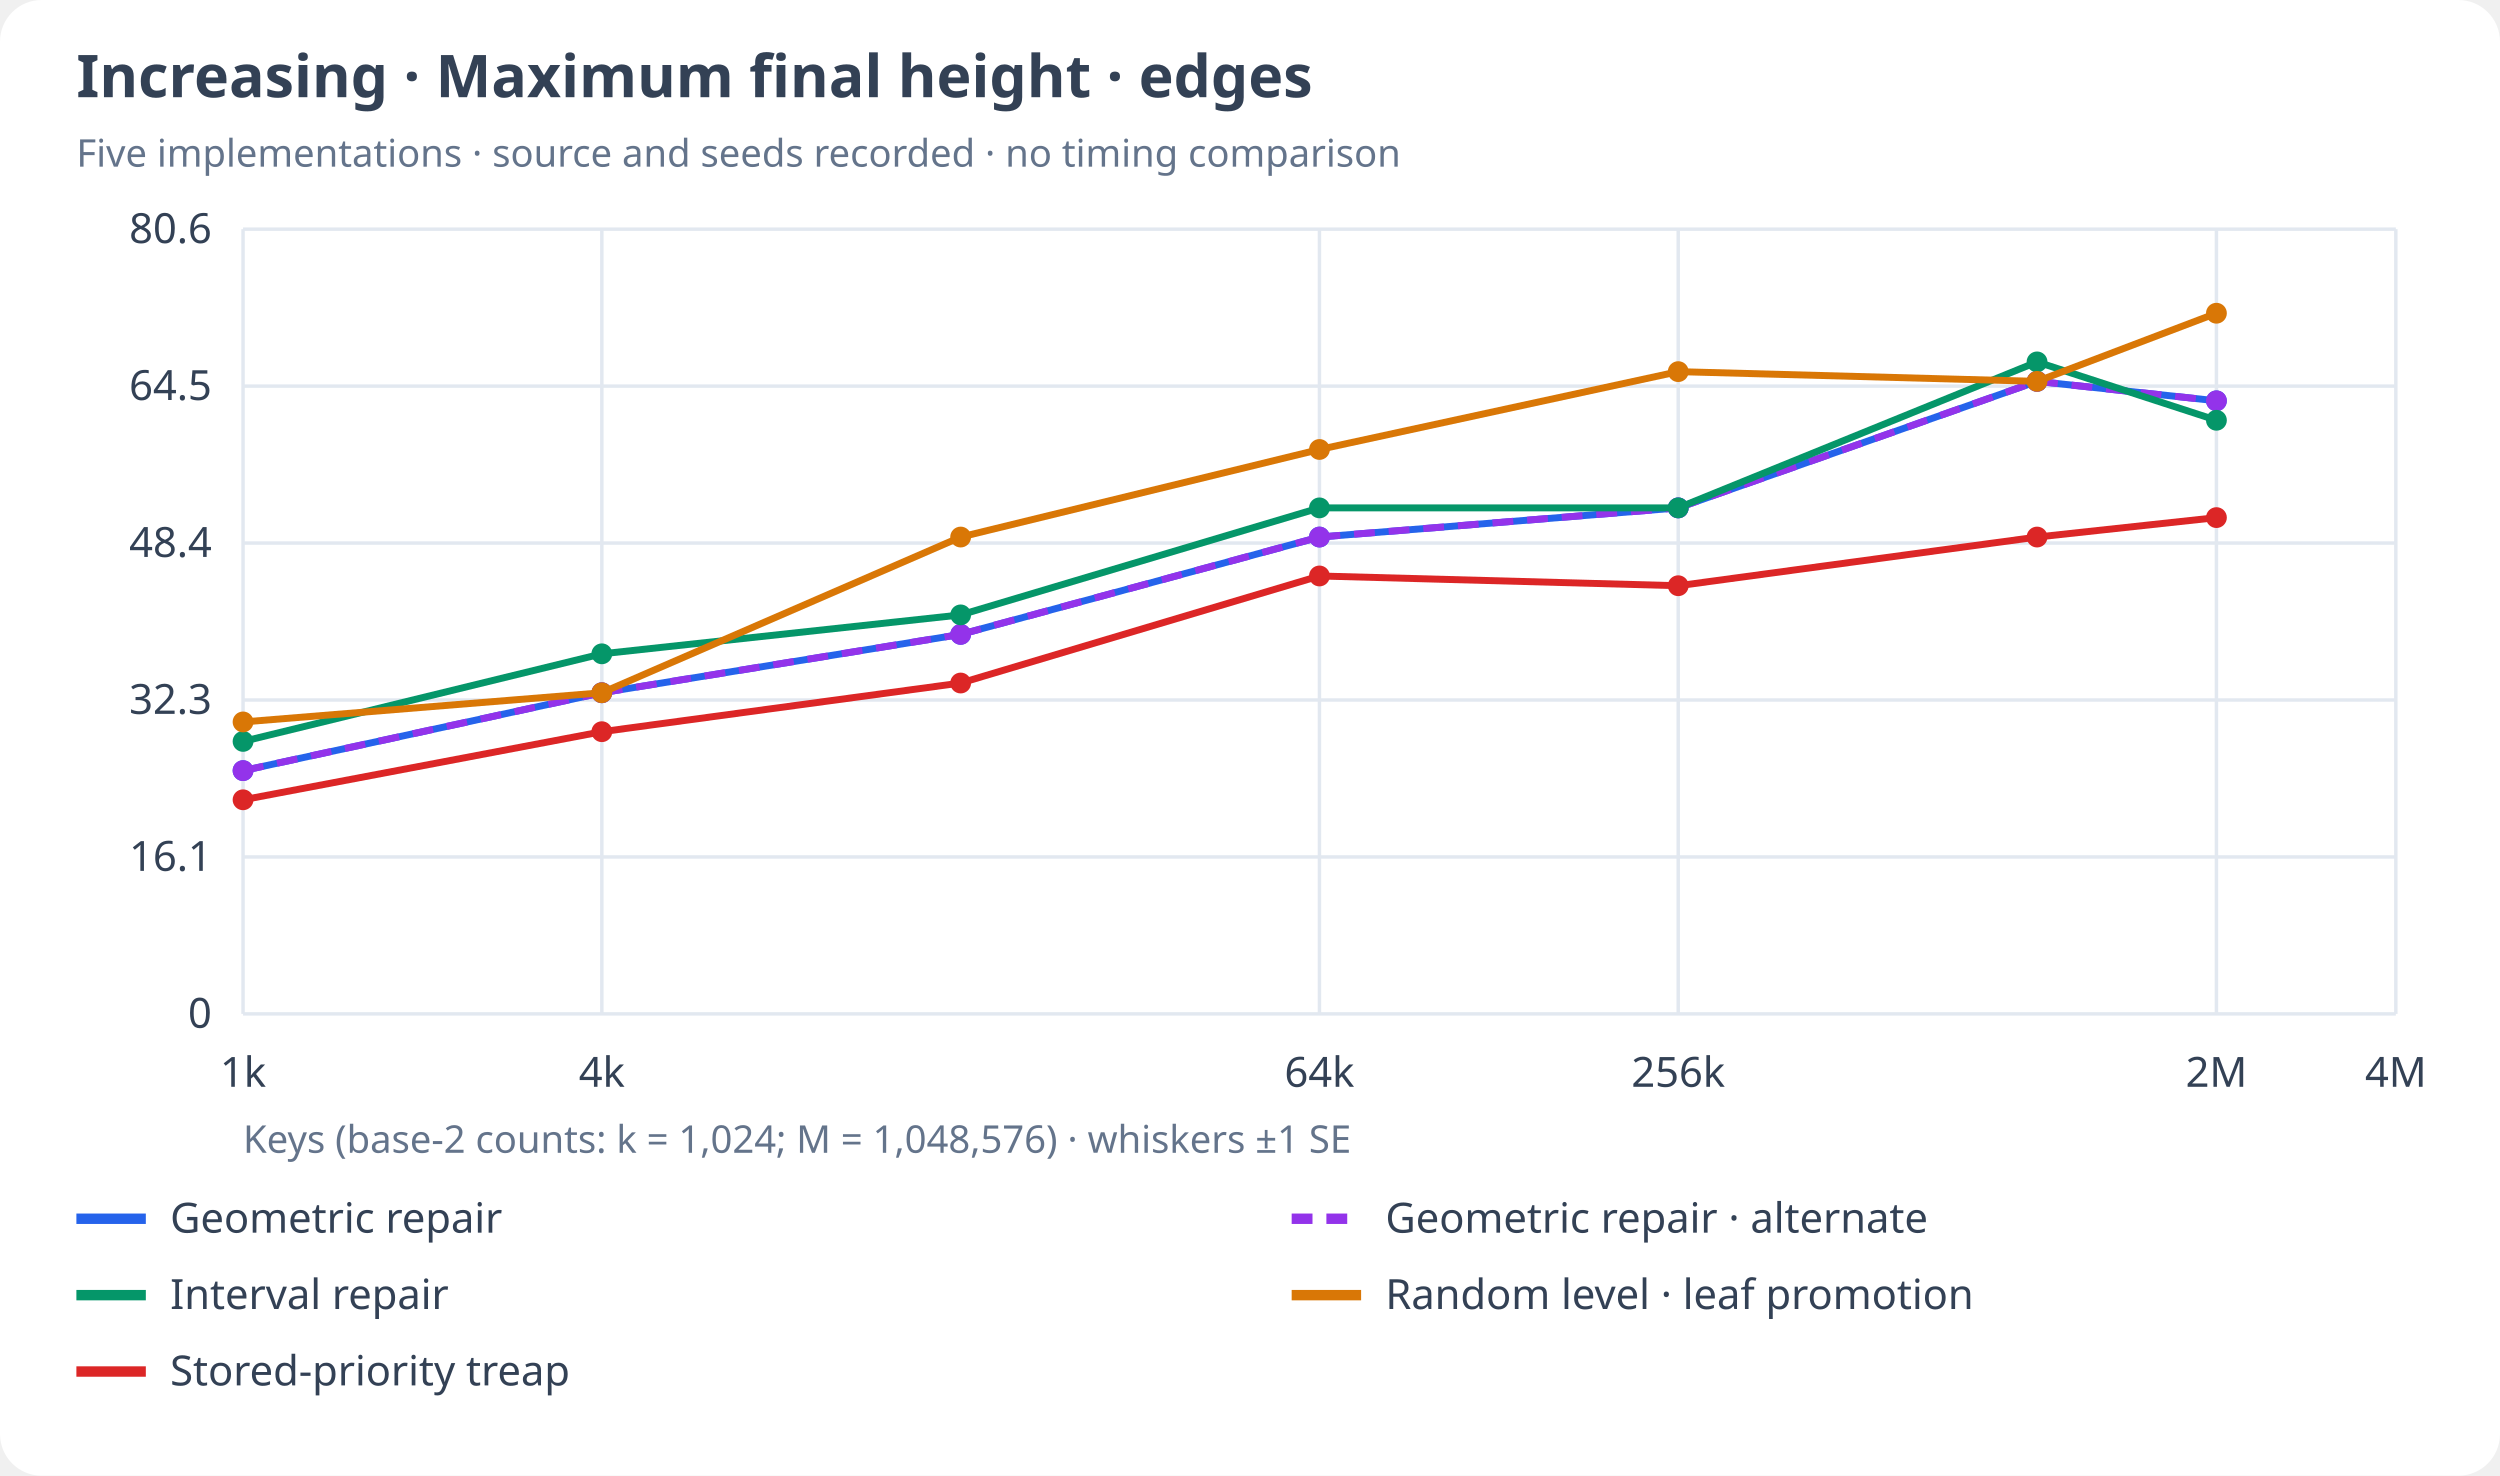
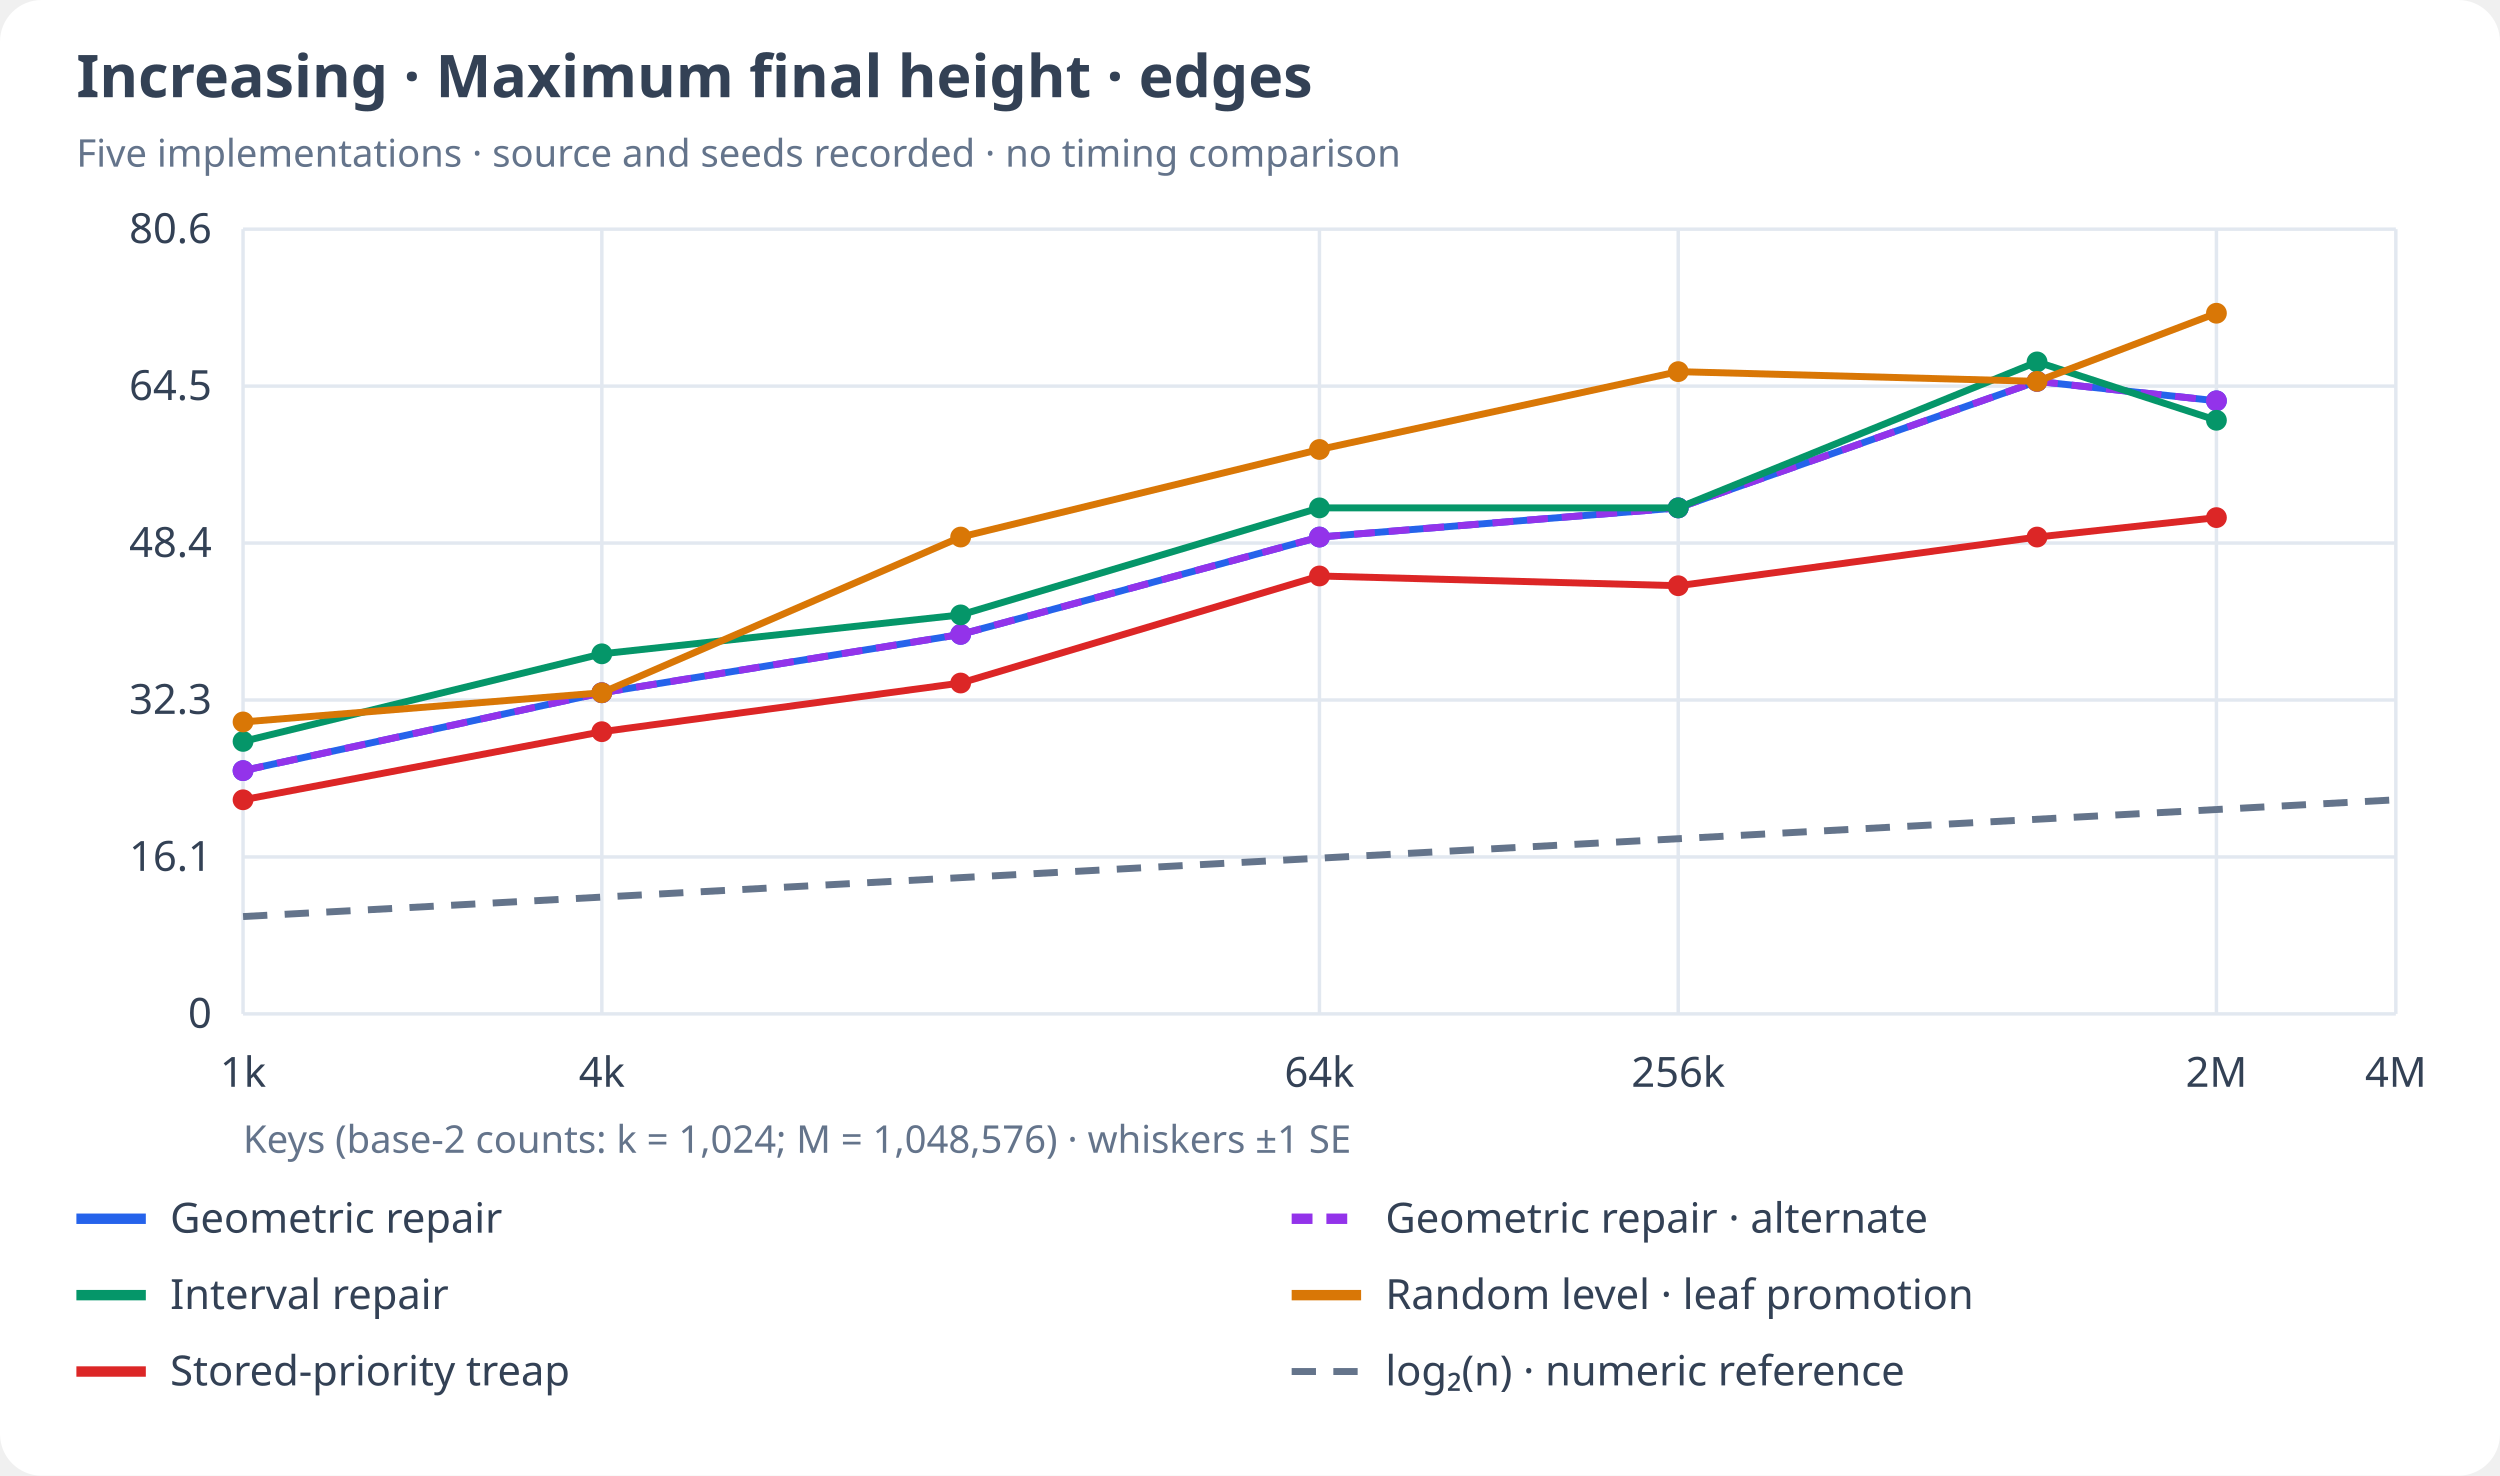
<svg xmlns="http://www.w3.org/2000/svg" viewBox="0 0 720 425" role="img" aria-labelledby="increasing-maximum_height-title increasing-maximum_height-desc">
  <style>text{font:12px system-ui,sans-serif;fill:#334155}.grid{stroke:#e2e8f0}</style>
  <rect width="720" height="425" rx="12" fill="white" />
  <text x="22" y="28" style="font-size:17px;font-weight:650">Increasing · Maximum final height · edges</text>
  <text x="22" y="48" style="font-size:11px;fill:#64748b">Five implementations · source and seeds recorded · no timing comparison</text>
  <path class="grid" d="M70,292.00h620" />
  <text x="61" y="296.00" text-anchor="end">0</text>
  <path class="grid" d="M70,246.80h620" />
  <text x="61" y="250.80" text-anchor="end">16.1</text>
  <path class="grid" d="M70,201.60h620" />
  <text x="61" y="205.60" text-anchor="end">32.3</text>
  <path class="grid" d="M70,156.40h620" />
  <text x="61" y="160.40" text-anchor="end">48.4</text>
  <path class="grid" d="M70,111.20h620" />
  <text x="61" y="115.20" text-anchor="end">64.5</text>
  <path class="grid" d="M70,66.00h620" />
  <text x="61" y="70.00" text-anchor="end">80.6</text>
  <path class="grid" d="M70.00,66v226" />
  <text x="70.00" y="313" text-anchor="middle">1k</text>
  <path class="grid" d="M173.33,66v226" />
  <text x="173.33" y="313" text-anchor="middle">4k</text>
  <path class="grid" d="M380.00,66v226" />
  <text x="380.00" y="313" text-anchor="middle">64k</text>
  <path class="grid" d="M483.33,66v226" />
  <text x="483.33" y="313" text-anchor="middle">256k</text>
  <path class="grid" d="M638.33,66v226" />
  <text x="638.33" y="313" text-anchor="middle">2M</text>
  <path class="grid" d="M690.00,66v226" />
  <text x="690.00" y="313" text-anchor="middle">4M</text>
+   <path class="log-reference" d="M70.00,263.97L690.00,230.34" stroke="#64748b" stroke-width="2" stroke-dasharray="7 5" fill="none" />
  <circle cx="70.00" cy="221.94" r="3" fill="#2563eb" />
  <path d="M70.00,221.94L173.33,199.51" stroke="#2563eb" stroke-width="2" fill="none" />
  <circle cx="173.33" cy="199.51" r="3" fill="#2563eb" />
  <path d="M173.33,199.51L276.67,182.70" stroke="#2563eb" stroke-width="2" fill="none" />
  <circle cx="276.67" cy="182.70" r="3" fill="#2563eb" />
  <path d="M276.67,182.70L380.00,154.67" stroke="#2563eb" stroke-width="2" fill="none" />
  <circle cx="380.00" cy="154.67" r="3" fill="#2563eb" />
  <path d="M380.00,154.67L483.33,146.27" stroke="#2563eb" stroke-width="2" fill="none" />
  <circle cx="483.33" cy="146.27" r="3" fill="#2563eb" />
  <path d="M483.33,146.27L586.67,109.83" stroke="#2563eb" stroke-width="2" fill="none" />
  <circle cx="586.67" cy="109.83" r="3" fill="#2563eb" />
  <path d="M586.67,109.83L638.33,115.44" stroke="#2563eb" stroke-width="2" fill="none" />
  <circle cx="638.33" cy="115.44" r="3" fill="#2563eb" />
  <path d="M22,351h20" stroke="#2563eb" stroke-width="3" />
  <text x="49" y="355">Geometric repair</text>
  <circle cx="70.00" cy="221.94" r="3" fill="#9333ea" />
  <path d="M70.00,221.94L173.33,199.51" stroke="#9333ea" stroke-width="2" fill="none" stroke-dasharray="6 4" />
  <circle cx="173.33" cy="199.51" r="3" fill="#9333ea" />
  <path d="M173.33,199.51L276.67,182.70" stroke="#9333ea" stroke-width="2" fill="none" stroke-dasharray="6 4" />
  <circle cx="276.67" cy="182.70" r="3" fill="#9333ea" />
  <path d="M276.67,182.70L380.00,154.67" stroke="#9333ea" stroke-width="2" fill="none" stroke-dasharray="6 4" />
  <circle cx="380.00" cy="154.67" r="3" fill="#9333ea" />
  <path d="M380.00,154.67L483.33,146.27" stroke="#9333ea" stroke-width="2" fill="none" stroke-dasharray="6 4" />
  <circle cx="483.33" cy="146.27" r="3" fill="#9333ea" />
  <path d="M483.33,146.27L586.67,109.83" stroke="#9333ea" stroke-width="2" fill="none" stroke-dasharray="6 4" />
  <circle cx="586.67" cy="109.83" r="3" fill="#9333ea" />
  <path d="M586.67,109.83L638.33,115.44" stroke="#9333ea" stroke-width="2" fill="none" stroke-dasharray="6 4" />
  <circle cx="638.33" cy="115.44" r="3" fill="#9333ea" />
  <path d="M372,351h20" stroke="#9333ea" stroke-width="3" stroke-dasharray="6 4" />
  <text x="399" y="355">Geometric repair · alternate</text>
  <circle cx="70.00" cy="213.53" r="3" fill="#059669" />
  <path d="M70.00,213.53L173.33,188.30" stroke="#059669" stroke-width="2" fill="none" />
  <circle cx="173.33" cy="188.30" r="3" fill="#059669" />
  <path d="M173.33,188.30L276.67,177.09" stroke="#059669" stroke-width="2" fill="none" />
  <circle cx="276.67" cy="177.09" r="3" fill="#059669" />
  <path d="M276.67,177.09L380.00,146.27" stroke="#059669" stroke-width="2" fill="none" />
  <circle cx="380.00" cy="146.27" r="3" fill="#059669" />
  <path d="M380.00,146.27L483.33,146.27" stroke="#059669" stroke-width="2" fill="none" />
  <circle cx="483.33" cy="146.27" r="3" fill="#059669" />
  <path d="M483.33,146.27L586.67,104.23" stroke="#059669" stroke-width="2" fill="none" />
  <circle cx="586.67" cy="104.23" r="3" fill="#059669" />
  <path d="M586.67,104.23L638.33,121.04" stroke="#059669" stroke-width="2" fill="none" />
  <circle cx="638.33" cy="121.04" r="3" fill="#059669" />
  <path d="M22,373h20" stroke="#059669" stroke-width="3" />
  <text x="49" y="377">Interval repair</text>
  <circle cx="70.00" cy="207.92" r="3" fill="#d97706" />
  <path d="M70.00,207.92L173.33,199.51" stroke="#d97706" stroke-width="2" fill="none" />
  <circle cx="173.33" cy="199.51" r="3" fill="#d97706" />
  <path d="M173.33,199.51L276.67,154.67" stroke="#d97706" stroke-width="2" fill="none" />
  <circle cx="276.67" cy="154.67" r="3" fill="#d97706" />
  <path d="M276.67,154.67L380.00,129.45" stroke="#d97706" stroke-width="2" fill="none" />
  <circle cx="380.00" cy="129.45" r="3" fill="#d97706" />
  <path d="M380.00,129.45L483.33,107.03" stroke="#d97706" stroke-width="2" fill="none" />
  <circle cx="483.33" cy="107.03" r="3" fill="#d97706" />
  <path d="M483.33,107.03L586.67,109.83" stroke="#d97706" stroke-width="2" fill="none" />
  <circle cx="586.67" cy="109.83" r="3" fill="#d97706" />
  <path d="M586.67,109.83L638.33,90.21" stroke="#d97706" stroke-width="2" fill="none" />
  <circle cx="638.33" cy="90.21" r="3" fill="#d97706" />
  <path d="M372,373h20" stroke="#d97706" stroke-width="3" />
  <text x="399" y="377">Random level · leaf promotion</text>
  <circle cx="70.00" cy="230.34" r="3" fill="#dc2626" />
  <path d="M70.00,230.34L173.33,210.73" stroke="#dc2626" stroke-width="2" fill="none" />
  <circle cx="173.33" cy="210.73" r="3" fill="#dc2626" />
  <path d="M173.33,210.73L276.67,196.71" stroke="#dc2626" stroke-width="2" fill="none" />
  <circle cx="276.67" cy="196.71" r="3" fill="#dc2626" />
  <path d="M276.67,196.71L380.00,165.88" stroke="#dc2626" stroke-width="2" fill="none" />
  <circle cx="380.00" cy="165.88" r="3" fill="#dc2626" />
  <path d="M380.00,165.88L483.33,168.69" stroke="#dc2626" stroke-width="2" fill="none" />
  <circle cx="483.33" cy="168.69" r="3" fill="#dc2626" />
  <path d="M483.33,168.69L586.67,154.67" stroke="#dc2626" stroke-width="2" fill="none" />
  <circle cx="586.67" cy="154.67" r="3" fill="#dc2626" />
  <path d="M586.67,154.67L638.33,149.07" stroke="#dc2626" stroke-width="2" fill="none" />
  <circle cx="638.33" cy="149.07" r="3" fill="#dc2626" />
  <path d="M22,395h20" stroke="#dc2626" stroke-width="3" />
  <text x="49" y="399">Stored-priority treap</text>
+   <path d="M372,395h20" stroke="#64748b" stroke-width="2" stroke-dasharray="7 5" />
+   <text x="399" y="399">log₂(n) · numeric reference</text>
  <text x="70" y="332" style="font-size:11px;fill:#64748b">Keys (base-2 counts: k = 1,024; M = 1,048,576) · whiskers ±1 SE</text>
</svg>
